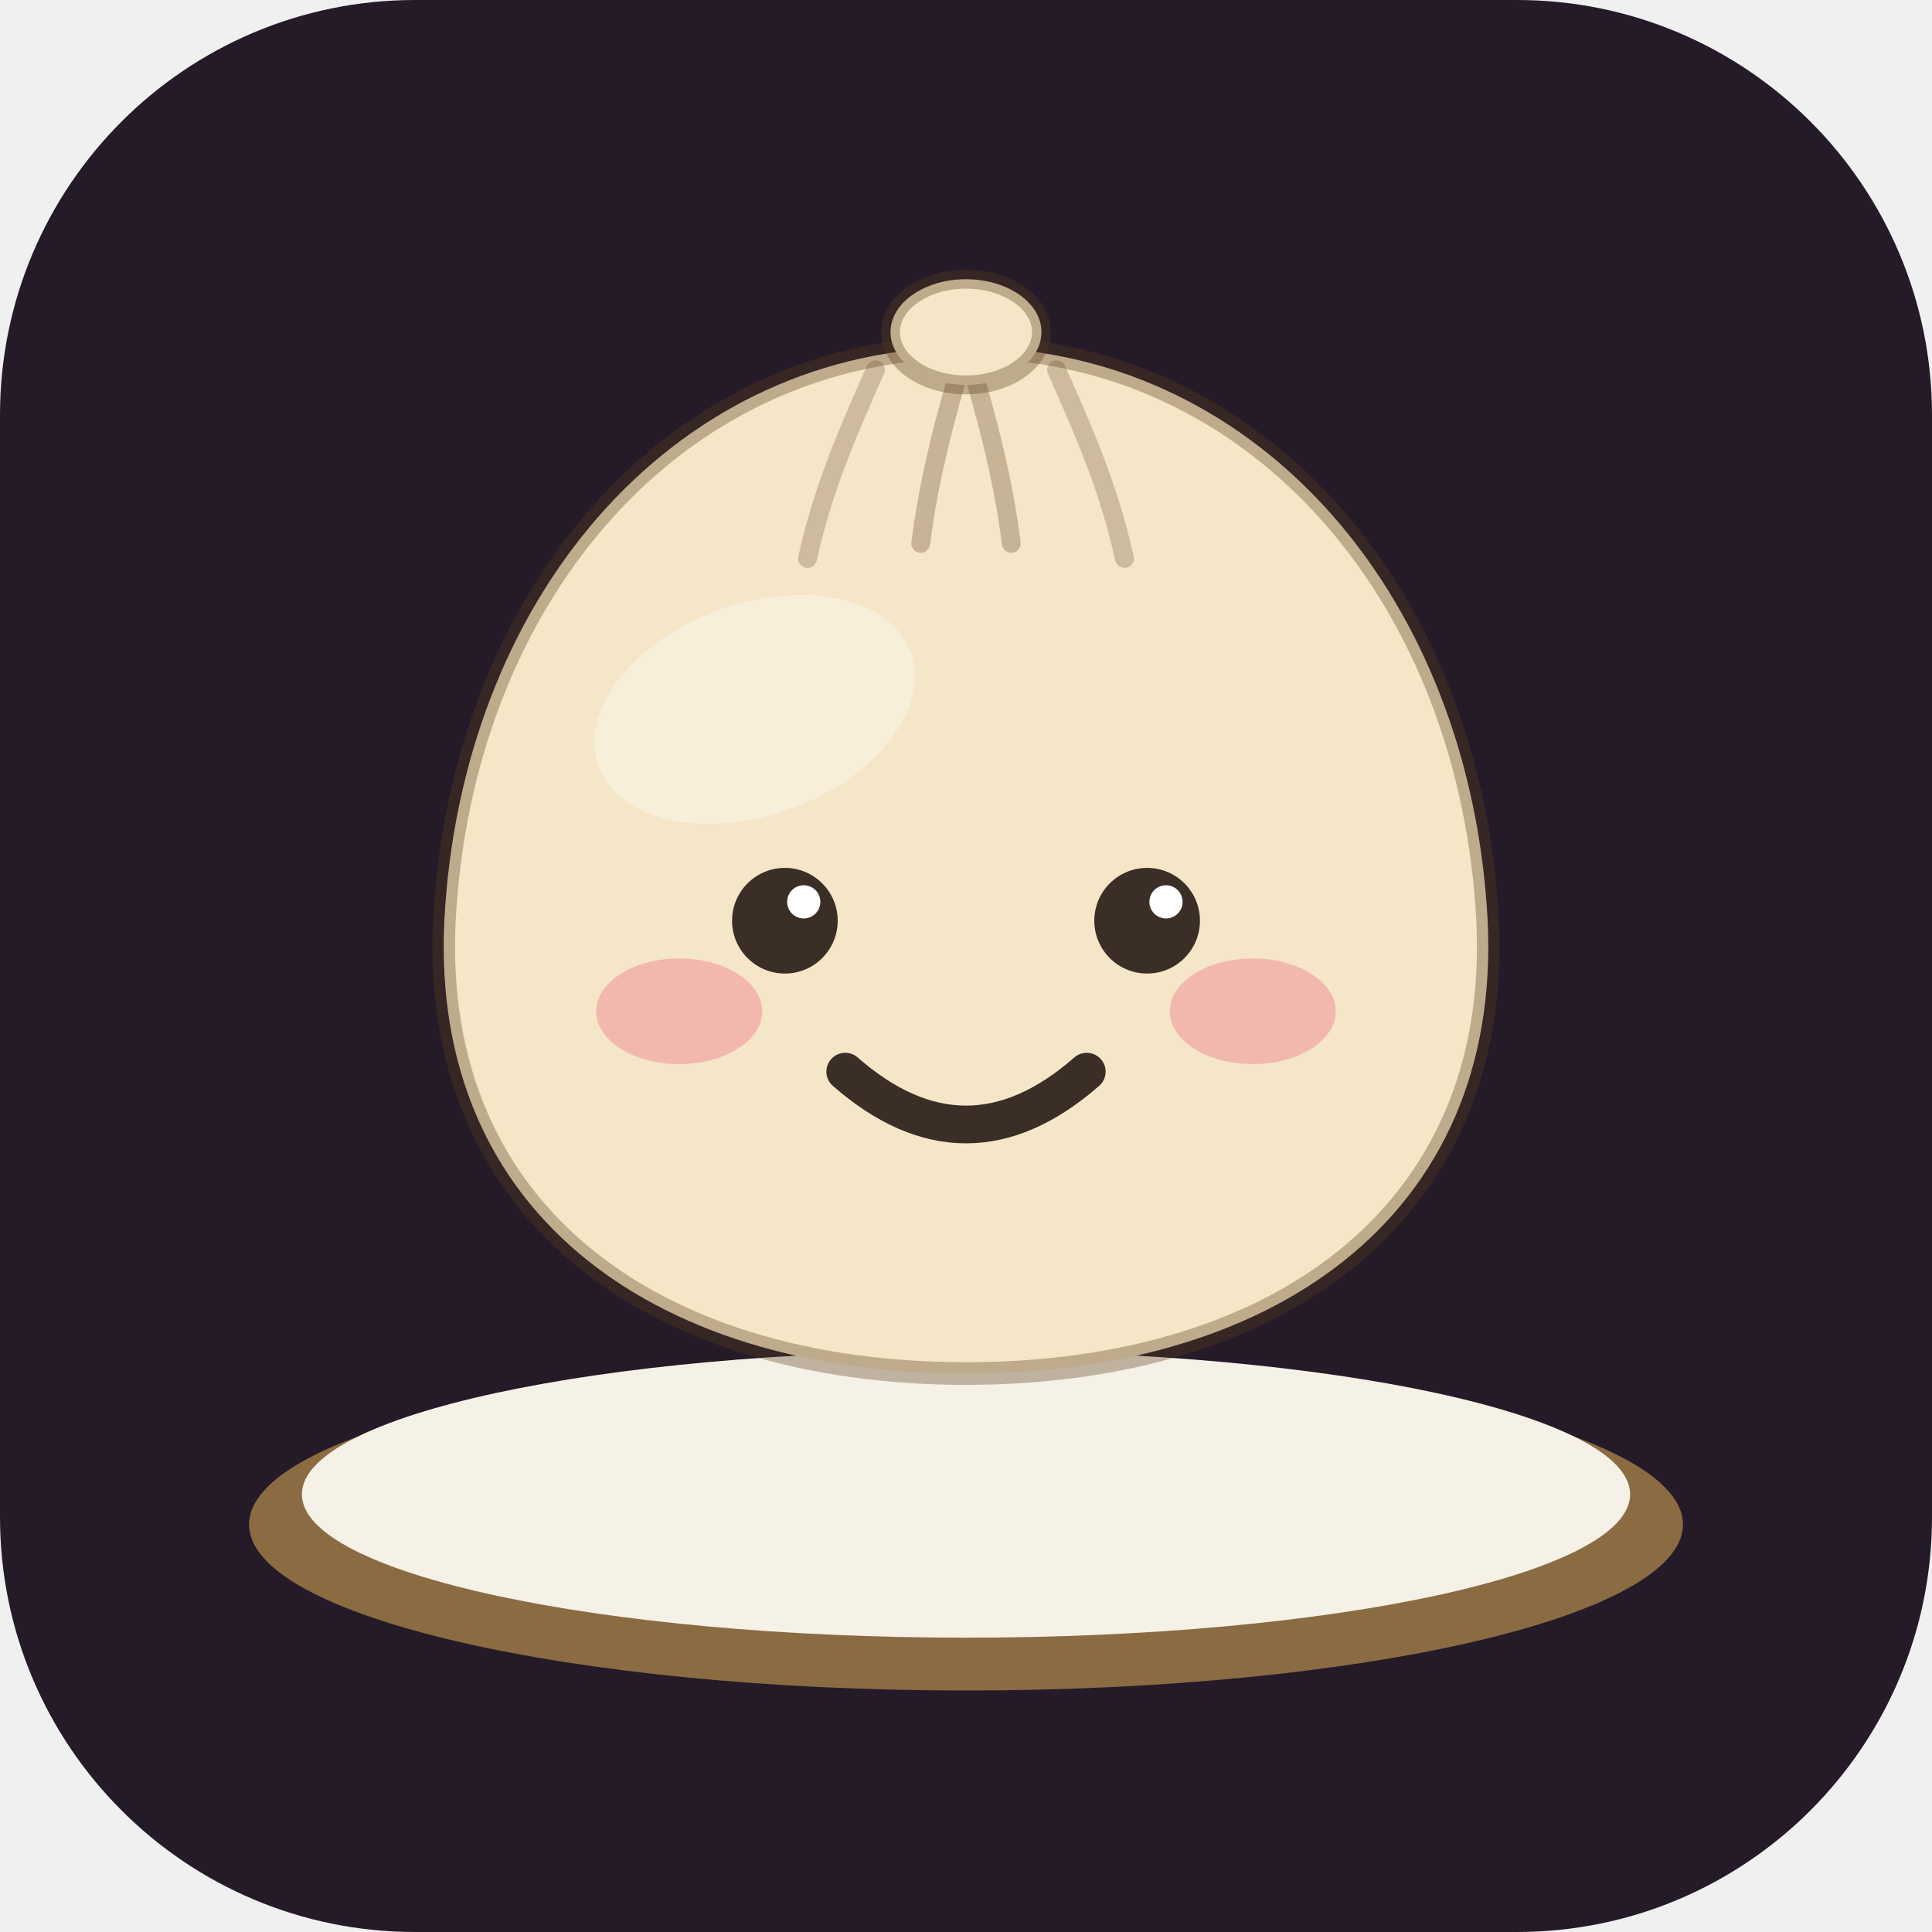
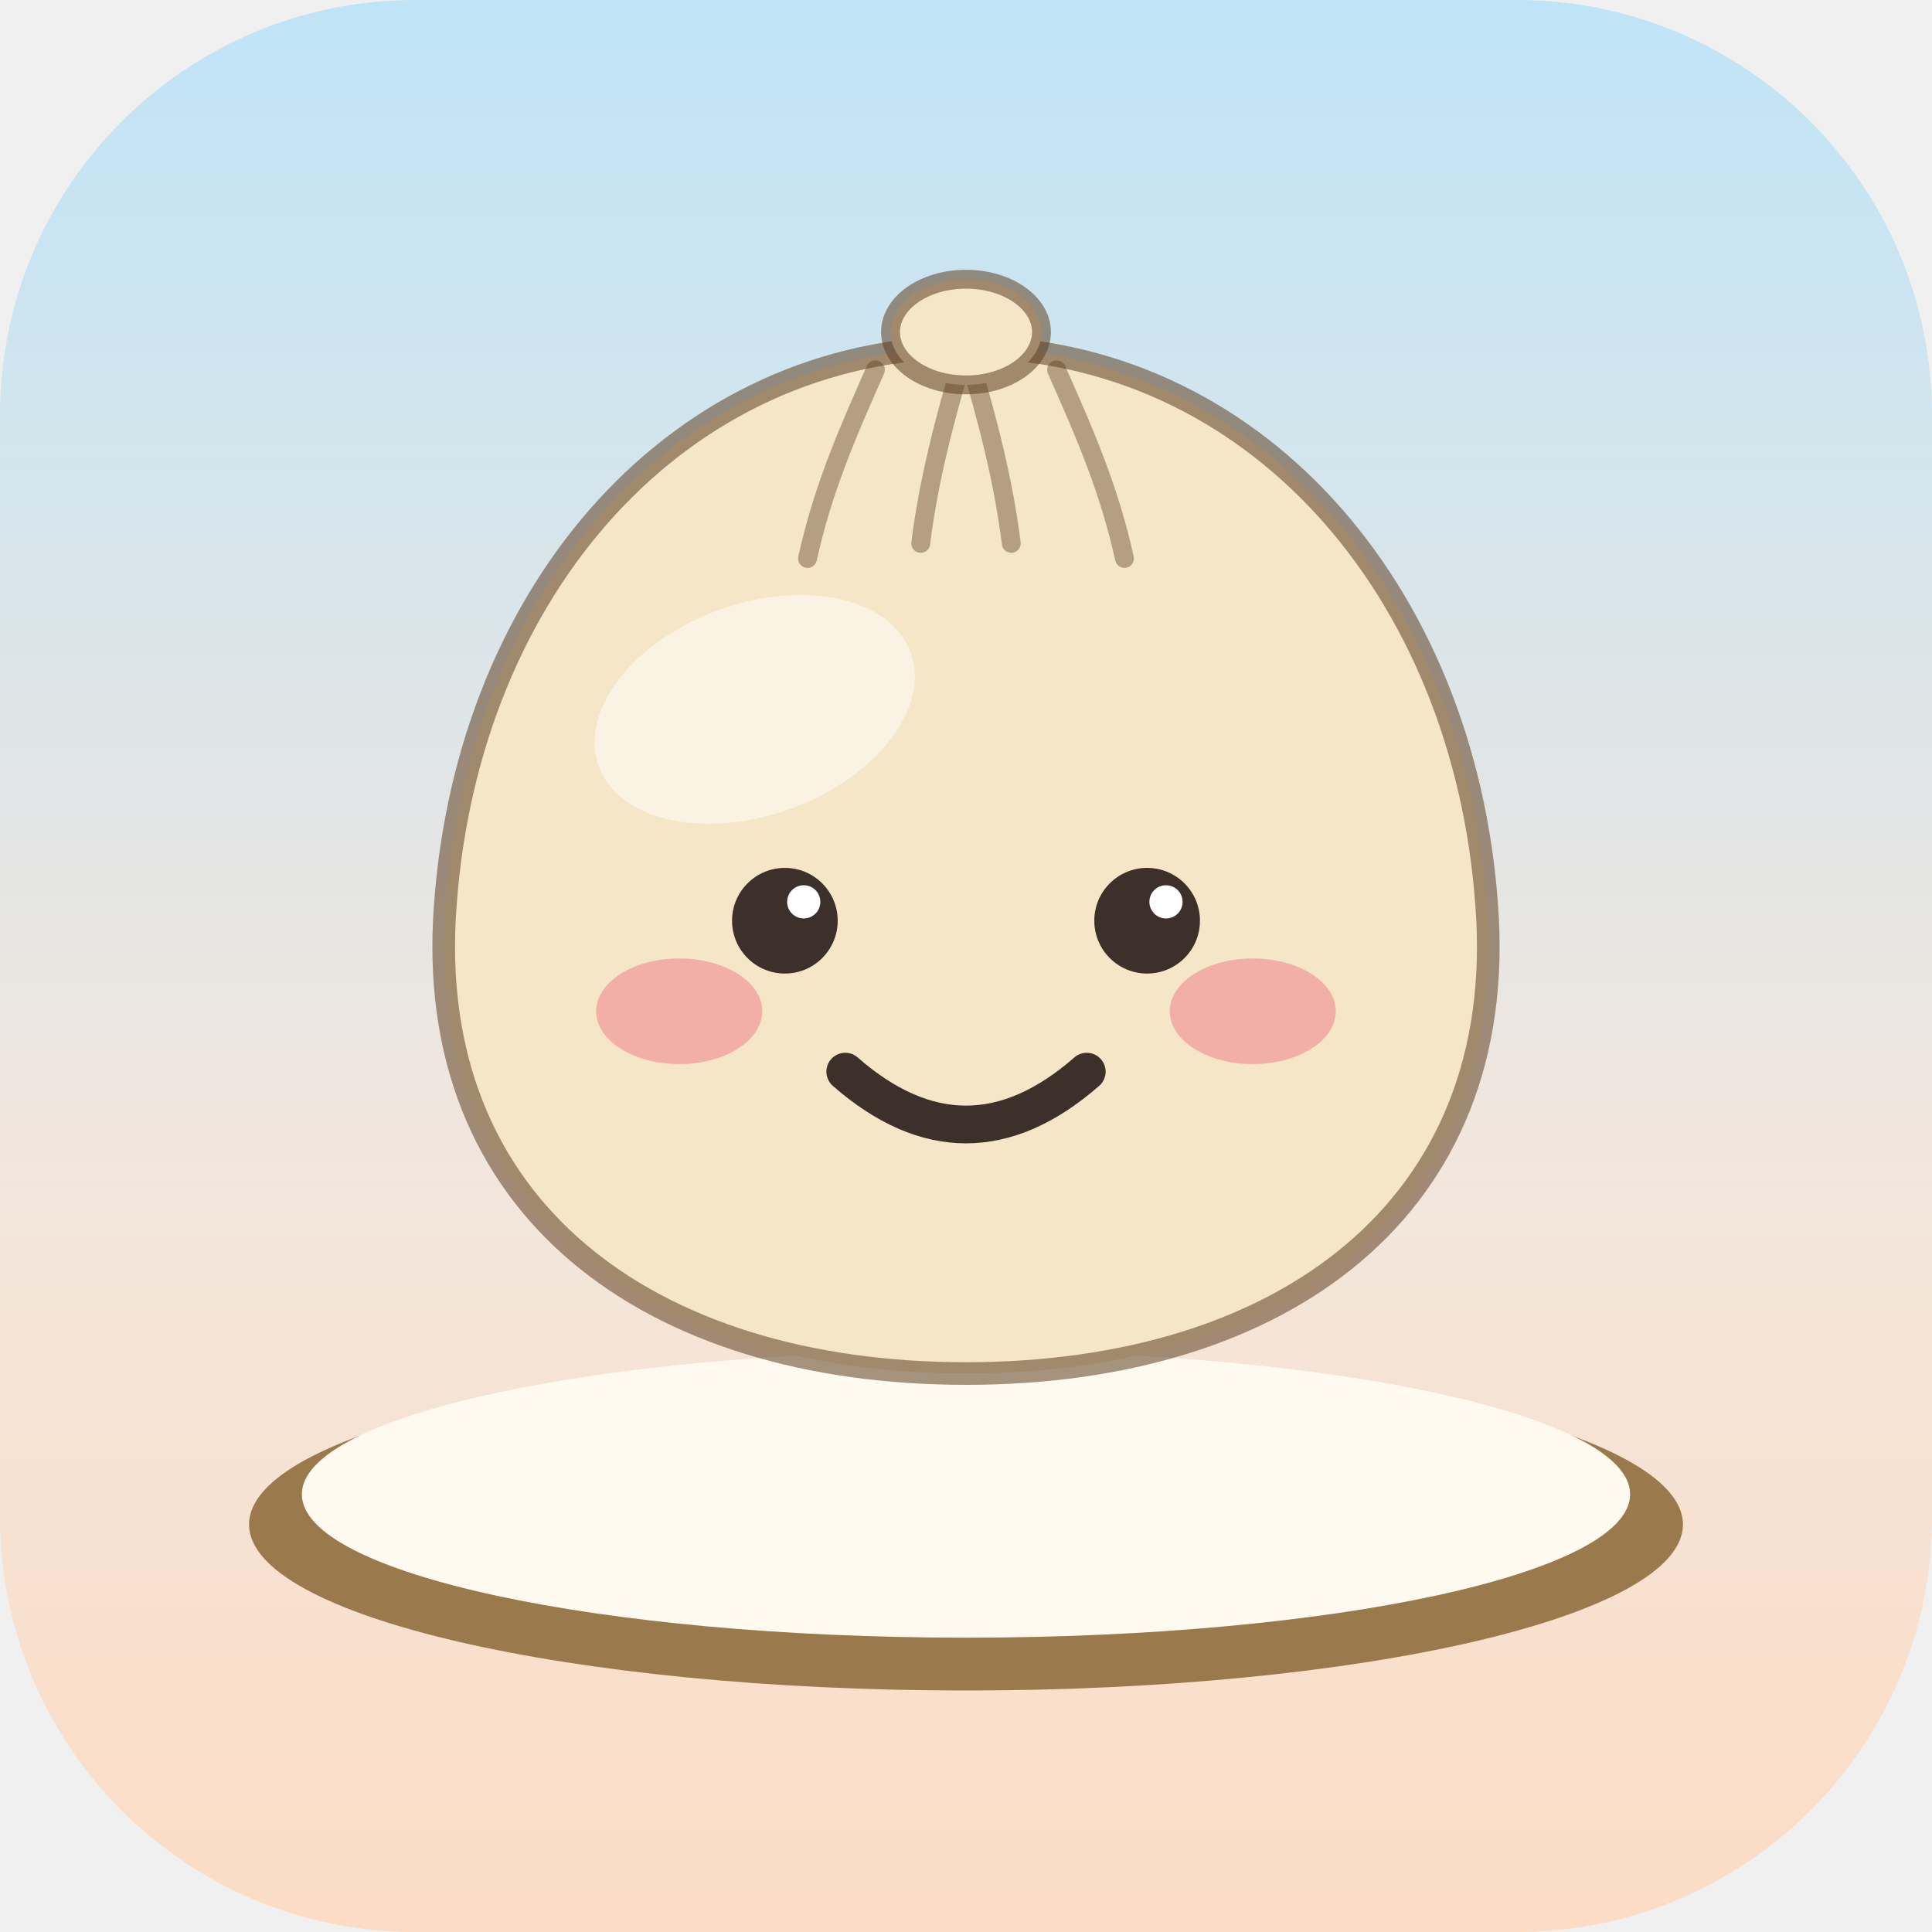
<svg xmlns="http://www.w3.org/2000/svg" viewBox="0 0 512 512">
-   <rect width="512" height="512" rx="110" fill="#241a28" />
-   <ellipse cx="256" cy="404" rx="190" ry="44" fill="#8a6b42" />
-   <ellipse cx="256" cy="396" rx="176" ry="38" fill="#f6f1e6" />
+   <defs>
+     <linearGradient id="sky" x1="0" y1="0" x2="0" y2="1">
+       <stop offset="0" stop-color="#bfe4f7" />
+       <stop offset="0.62" stop-color="#f3e6dc" />
+       <stop offset="1" stop-color="#fcdcc4" />
+     </linearGradient>
+   </defs>
+   <rect width="512" height="512" rx="110" fill="url(#sky)" />
+   <ellipse cx="256" cy="404" rx="190" ry="44" fill="#9a7a4c" />
+   <ellipse cx="256" cy="396" rx="176" ry="38" fill="#fffaf0" />
  <g transform="translate(56 24) scale(2)">
-     <path d="M100 34 C 138 34 166 66 169 108 C 172 148 142 170 100 170 C 58 170 28 148 31 108 C 34 66 62 34 100 34 Z" fill="#f5e6c8" stroke="rgba(90,60,30,0.35)" stroke-width="3" />
-     <path d="M100 34 C 97 44 95 52 94 60" fill="none" stroke="rgba(90,60,30,0.3)" stroke-width="2.5" stroke-linecap="round" />
-     <path d="M100 34 C 103 44 105 52 106 60" fill="none" stroke="rgba(90,60,30,0.3)" stroke-width="2.5" stroke-linecap="round" />
-     <path d="M88 37 C 84 46 81 53 79 62" fill="none" stroke="rgba(90,60,30,0.25)" stroke-width="2.5" stroke-linecap="round" />
-     <path d="M112 37 C 116 46 119 53 121 62" fill="none" stroke="rgba(90,60,30,0.25)" stroke-width="2.5" stroke-linecap="round" />
-     <ellipse cx="100" cy="32" rx="10" ry="7" fill="#f5e6c8" stroke="rgba(90,60,30,0.35)" stroke-width="2.5" />
-     <ellipse cx="72" cy="82" rx="22" ry="14" fill="rgba(255,255,255,0.35)" transform="rotate(-20 72 82)" />
-     <ellipse cx="62" cy="122" rx="11" ry="7" fill="rgba(240,130,140,0.45)" />
-     <ellipse cx="138" cy="122" rx="11" ry="7" fill="rgba(240,130,140,0.45)" />
-     <g fill="#3a2e26">
+     <path d="M100 34 C 138 34 166 66 169 108 C 172 148 142 170 100 170 C 58 170 28 148 31 108 C 34 66 62 34 100 34 Z" fill="#f5e6c8" stroke="rgba(94,62,34,0.55)" stroke-width="3" />
+     <path d="M100 34 C 97 44 95 52 94 60" fill="none" stroke="rgba(94,62,34,0.42)" stroke-width="2.5" stroke-linecap="round" />
+     <path d="M100 34 C 103 44 105 52 106 60" fill="none" stroke="rgba(94,62,34,0.42)" stroke-width="2.5" stroke-linecap="round" />
+     <path d="M88 37 C 84 46 81 53 79 62" fill="none" stroke="rgba(94,62,34,0.42)" stroke-width="2.5" stroke-linecap="round" />
+     <path d="M112 37 C 116 46 119 53 121 62" fill="none" stroke="rgba(94,62,34,0.42)" stroke-width="2.5" stroke-linecap="round" />
+     <ellipse cx="100" cy="32" rx="10" ry="7" fill="#f5e6c8" stroke="rgba(94,62,34,0.55)" stroke-width="2.5" />
+     <ellipse cx="72" cy="82" rx="22" ry="14" fill="rgba(255,255,255,0.5)" transform="rotate(-20 72 82)" />
+     <ellipse cx="62" cy="122" rx="11" ry="7" fill="rgba(240,120,135,0.5)" />
+     <ellipse cx="138" cy="122" rx="11" ry="7" fill="rgba(240,120,135,0.5)" />
+     <g fill="#3d2f2a">
      <circle cx="76" cy="110" r="7" />
      <circle cx="124" cy="110" r="7" />
      <circle cx="78.5" cy="107.5" r="2.2" fill="#fff" />
      <circle cx="126.5" cy="107.5" r="2.2" fill="#fff" />
    </g>
-     <path d="M84 130 Q 100 144 116 130" fill="none" stroke="#3a2e26" stroke-width="5" stroke-linecap="round" />
+     <path d="M84 130 Q 100 144 116 130" fill="none" stroke="#3d2f2a" stroke-width="5" stroke-linecap="round" />
  </g>
</svg>
